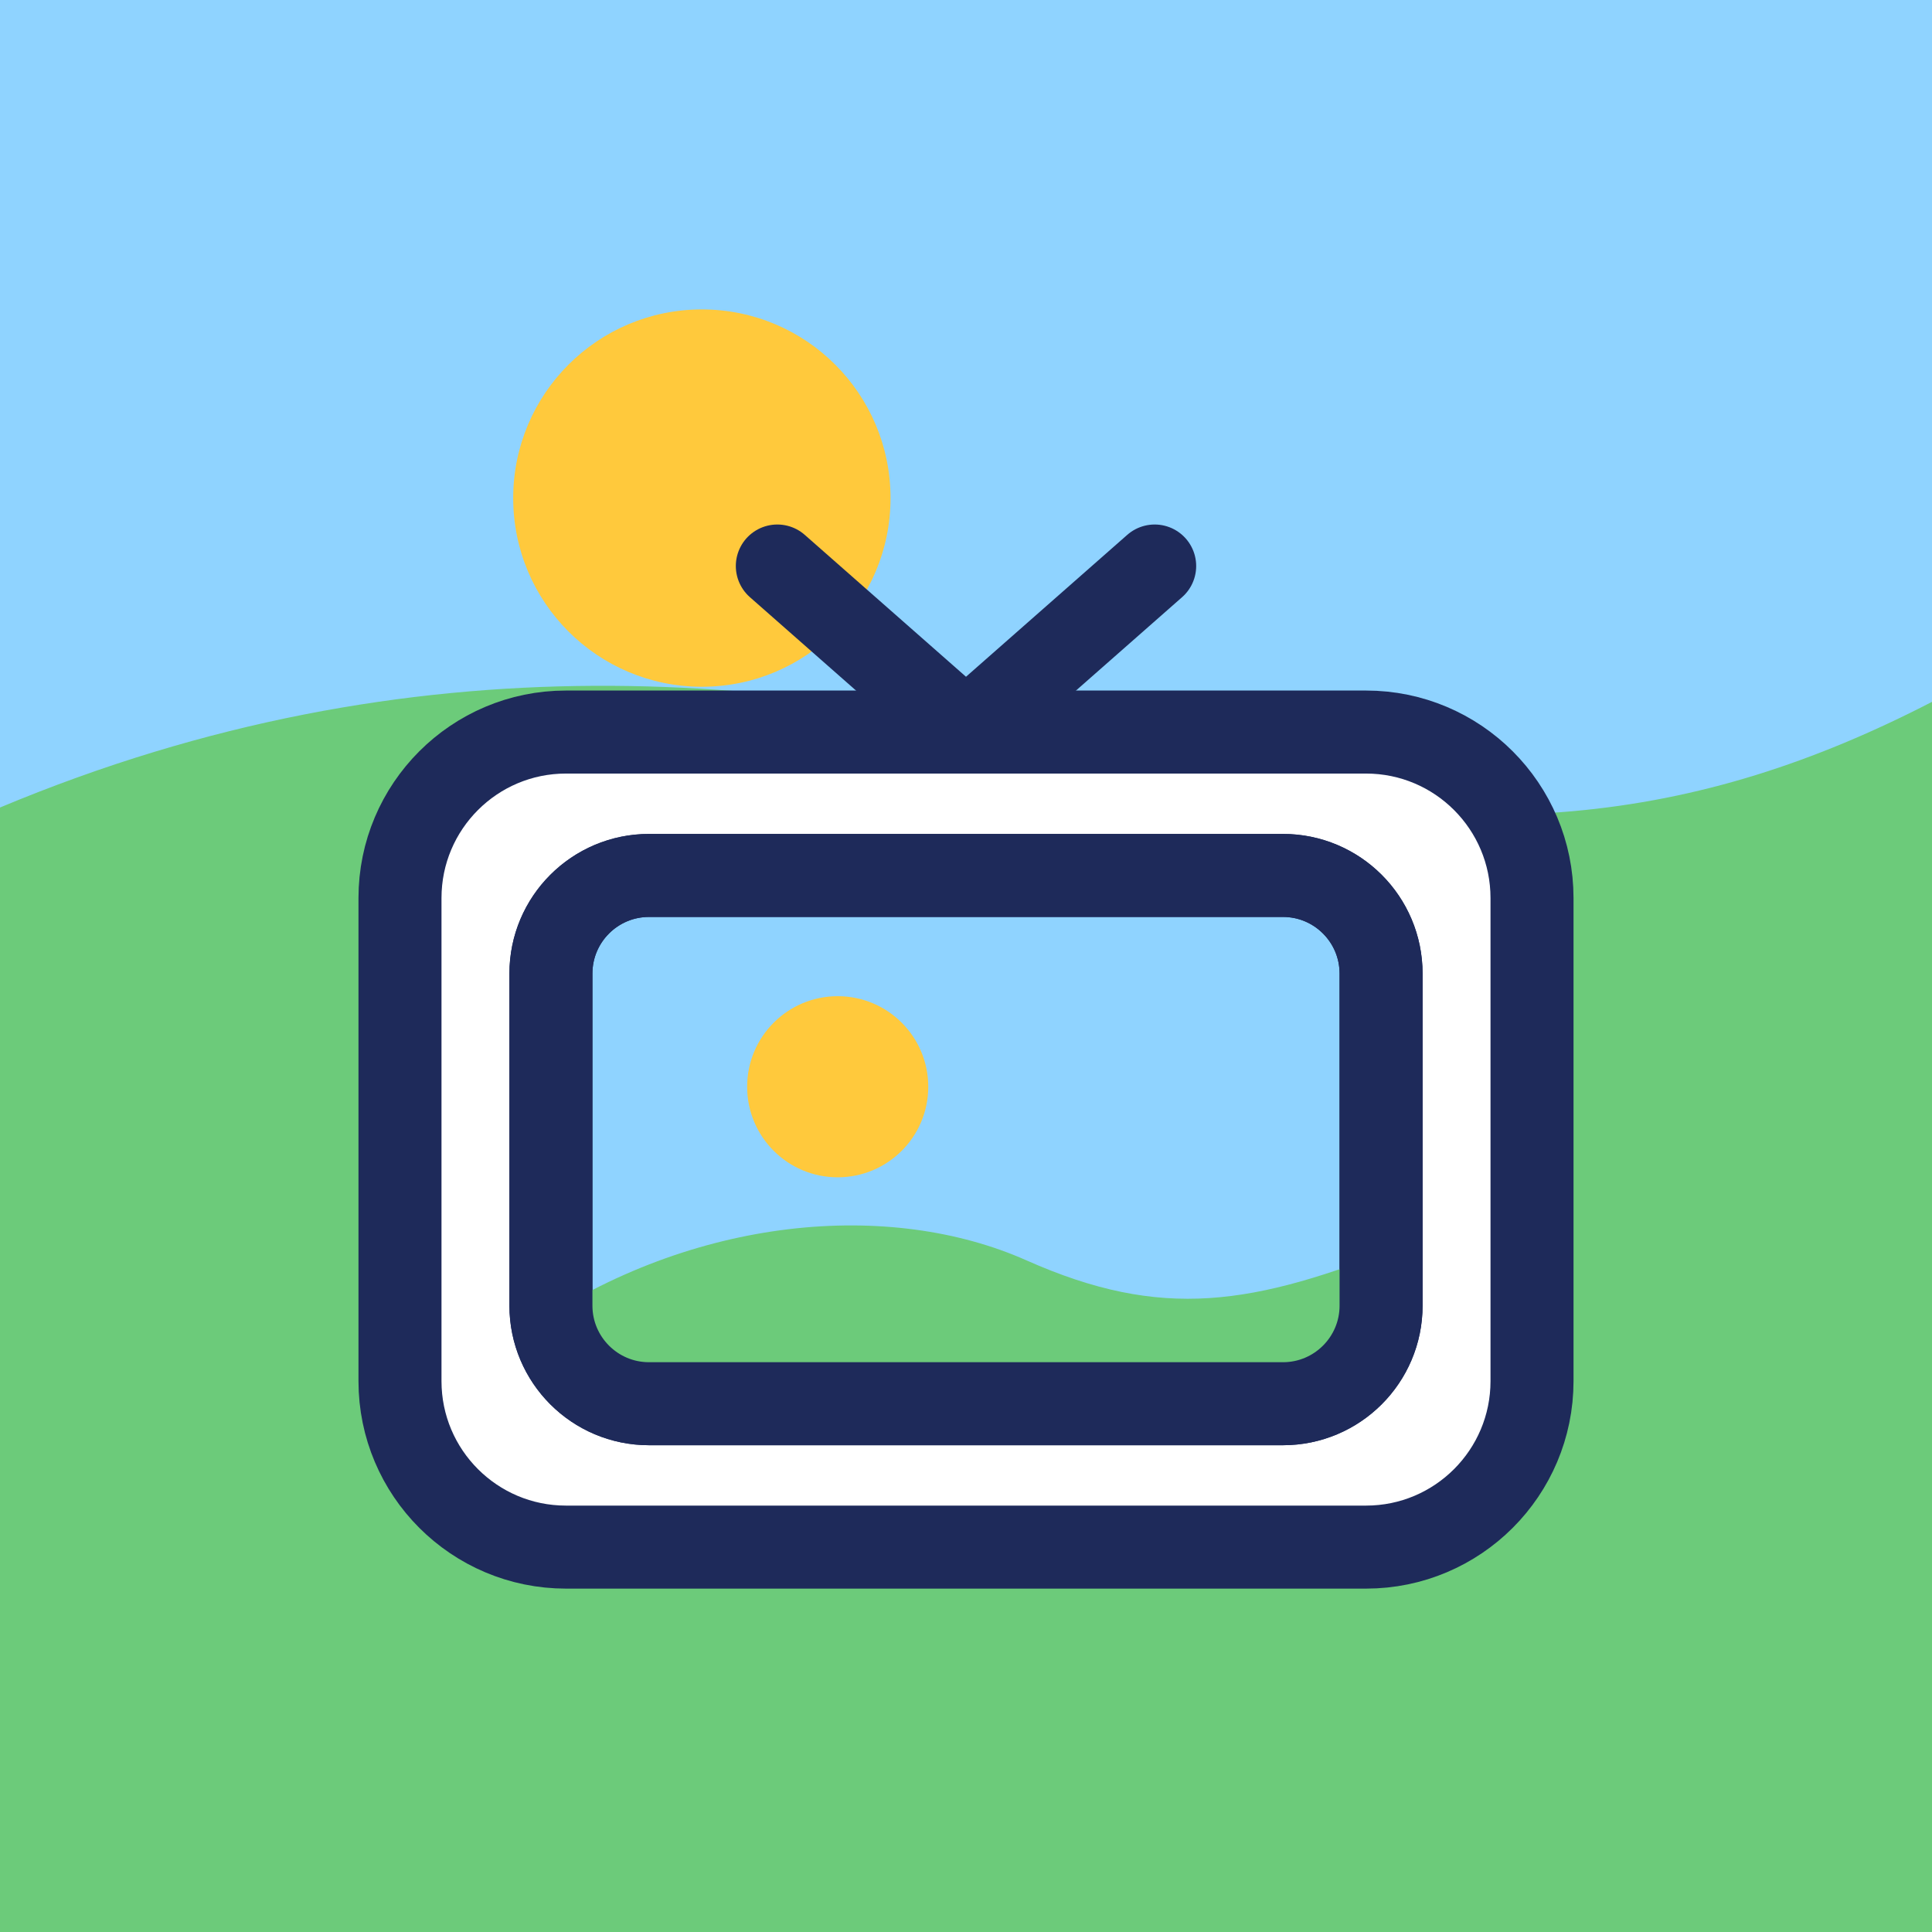
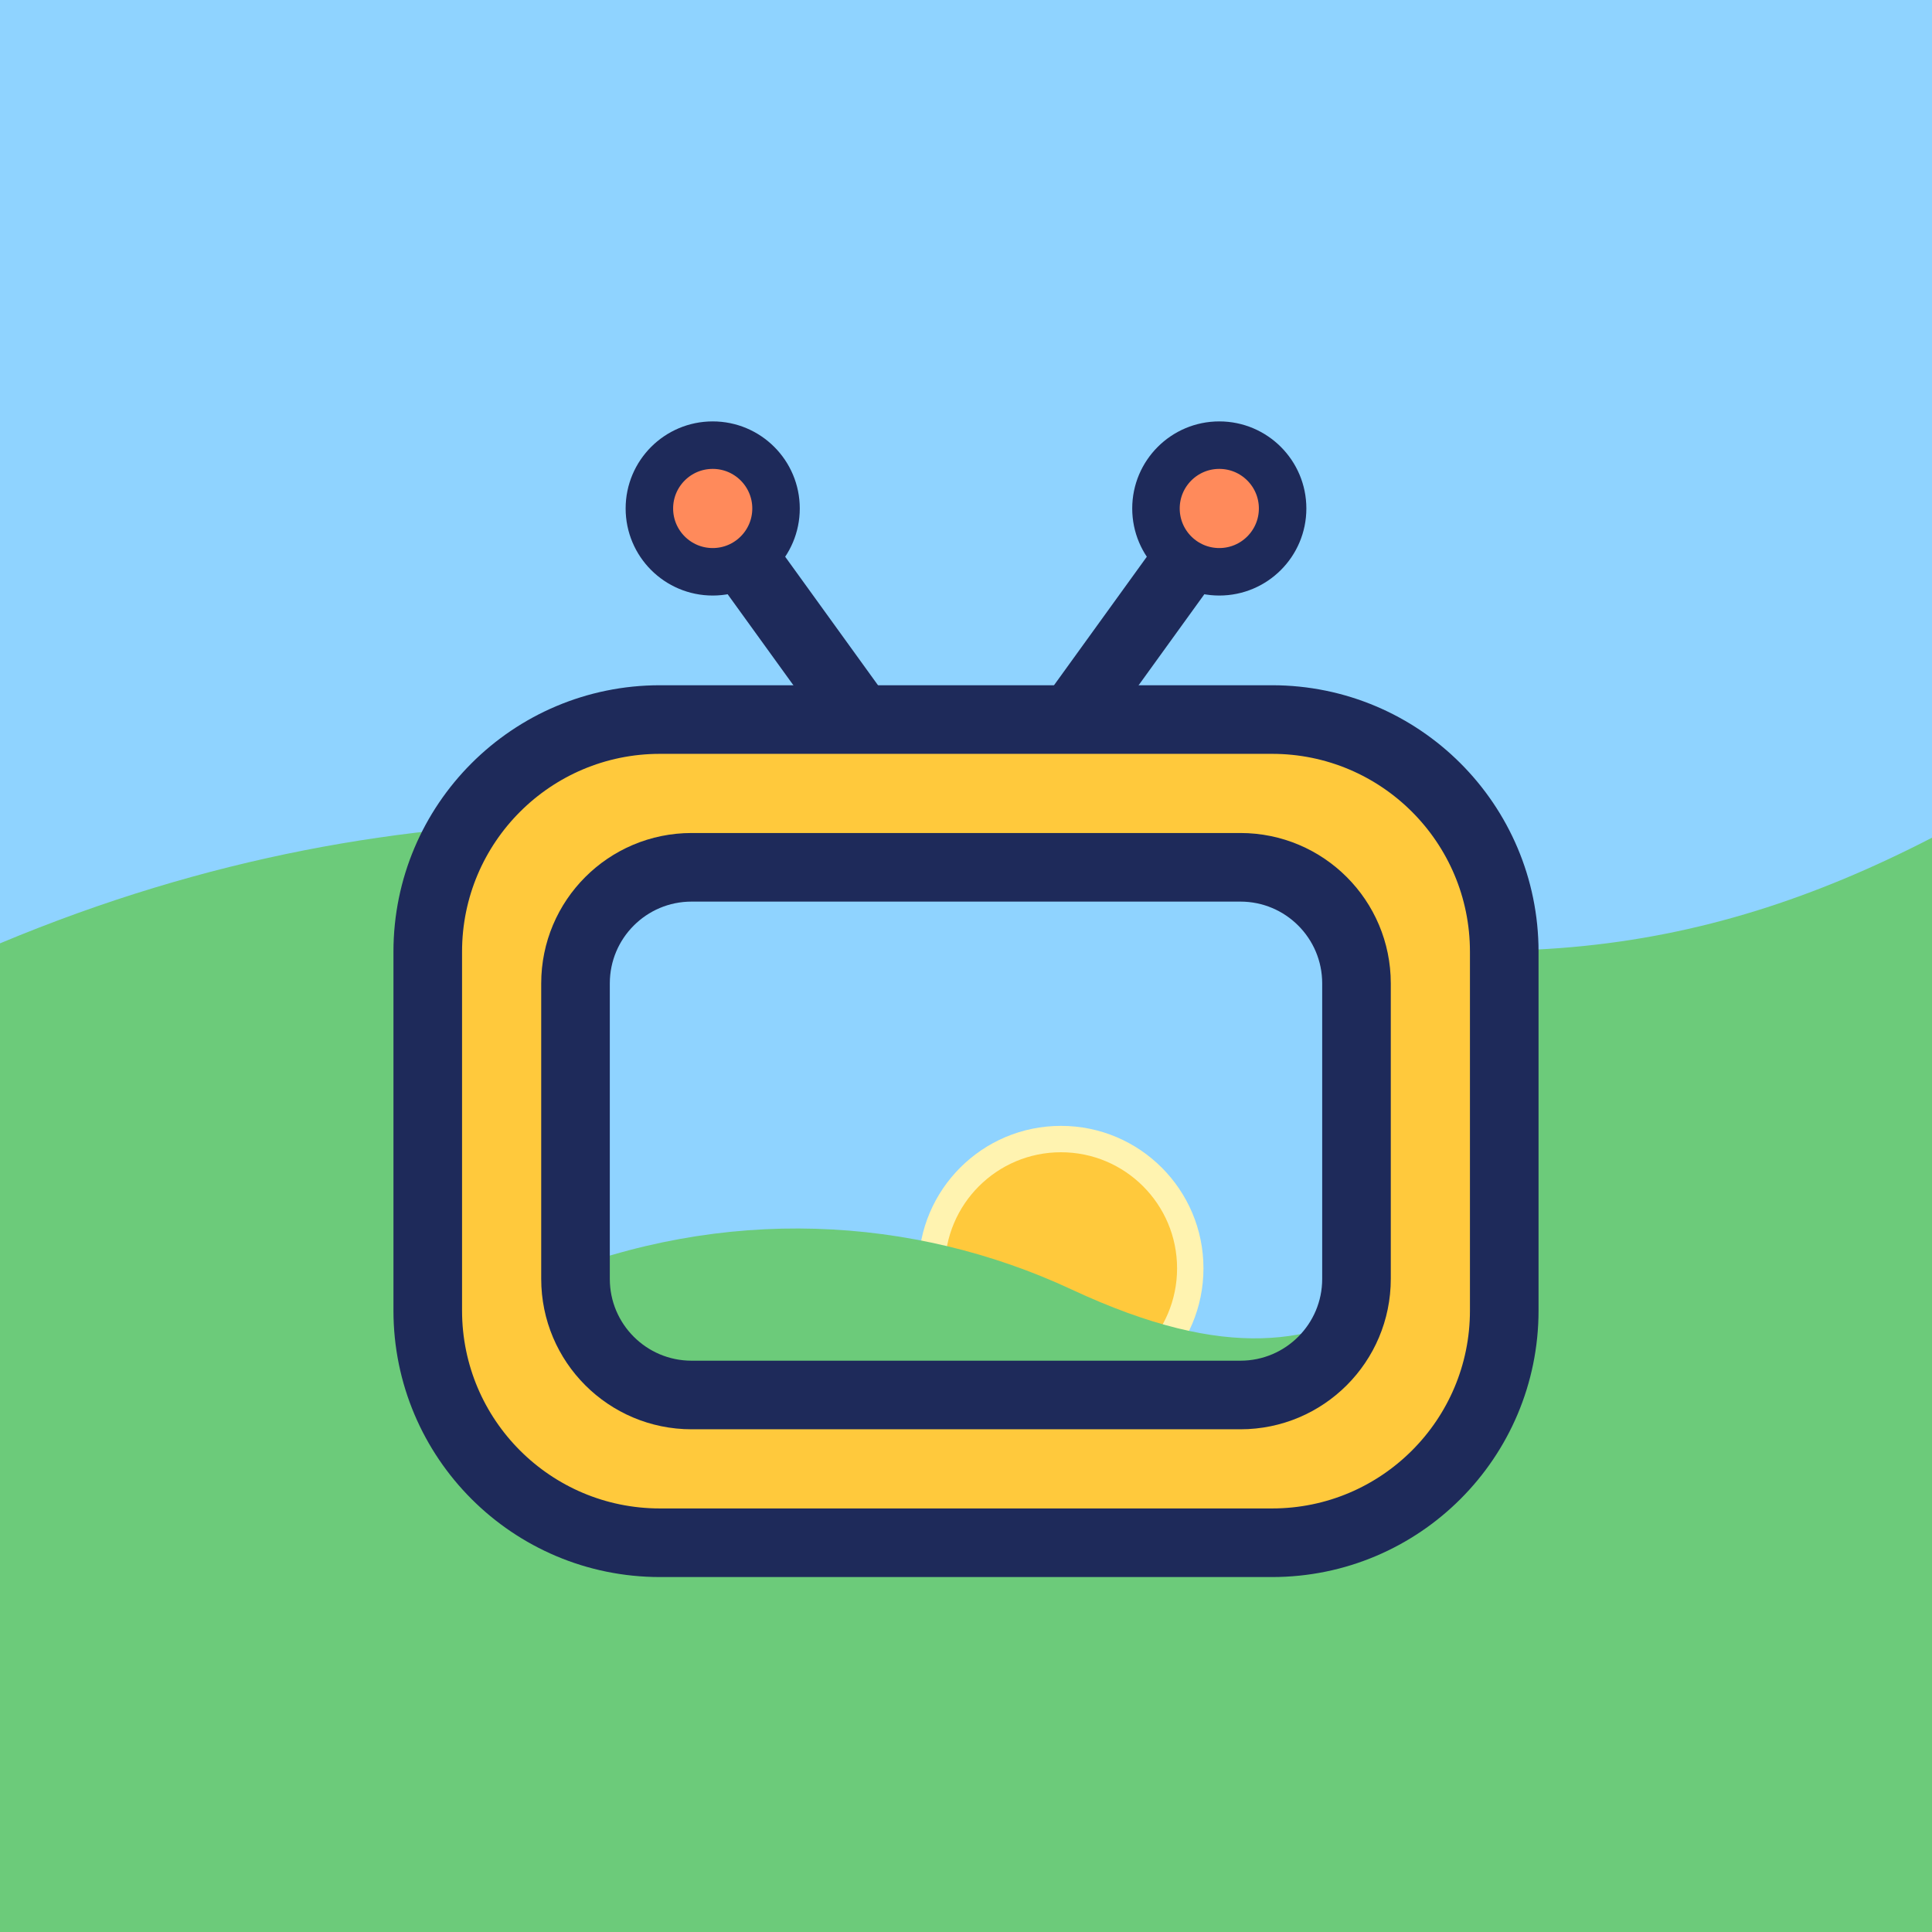
<svg xmlns="http://www.w3.org/2000/svg" viewBox="0 0 512 512">
-   <defs>
-     <clipPath id="screen">
-       <rect x="146" y="232" width="220" height="140" rx="26" />
-     </clipPath>
-   </defs>
  <rect width="512" height="512" fill="#8FD3FF" />
-   <circle cx="186" cy="132" r="50" fill="#FFC93C" />
-   <path d="M0 214C110 168 210 178 300 202s150 16 212-16V512H0Z" fill="#6CCB7A" />
-   <g stroke="#1E2A5A" stroke-width="22" stroke-linecap="round" stroke-linejoin="round">
-     <path d="m206 150 50 44 50-44" fill="none" />
-     <rect x="106" y="194" width="300" height="216" rx="44" fill="#FFFFFF" />
-     <rect x="146" y="232" width="220" height="140" rx="26" fill="#8FD3FF" />
-   </g>
-   <g clip-path="url(#screen)">
-     <circle cx="222" cy="288" r="24" fill="#FFC93C" />
-     <path d="M140 352c44-30 96-34 132-18s60 12 100-4V380H140Z" fill="#6CCB7A" />
-   </g>
-   <rect x="146" y="232" width="220" height="140" rx="26" fill="none" stroke="#1E2A5A" stroke-width="22" />
+   <path d="M0 250C110 204 210 214 300 238s150 16 212-16V512H0Z" fill="#6CCB7A" />
+   <svg x="77" y="90" width="358" height="358" viewBox="0 0 256 256">
+     <defs>
+       <clipPath id="screen">
+         <rect x="54" y="100" width="148" height="100" rx="22" />
+       </clipPath>
+     </defs>
+     <g stroke="#1E2A5A" stroke-width="13" stroke-linecap="round" fill="none">
+       <path d="M108 72 82 36M148 72l26-36" />
+     </g>
+     <g fill="#FF8A5B" stroke="#1E2A5A" stroke-width="9">
+       <circle cx="80" cy="32" r="12" />
+       <circle cx="176" cy="32" r="12" />
+     </g>
+     <rect x="26" y="72" width="204" height="156" rx="44" fill="#FFC93C" stroke="#1E2A5A" stroke-width="13" />
+     <rect x="54" y="100" width="148" height="100" rx="22" fill="#8FD3FF" />
+     <g clip-path="url(#screen)">
+       <circle cx="146" cy="176" r="27" fill="#FFF3B0" />
+       <circle cx="146" cy="176" r="22" fill="#FFC93C" />
+       <path d="M48 178c34-14 70-12 100 2s46 10 60 2V210H48Z" fill="#6CCB7A" />
+     </g>
+     <rect x="54" y="100" width="148" height="100" rx="22" fill="none" stroke="#1E2A5A" stroke-width="13" />
+   </svg>
</svg>
